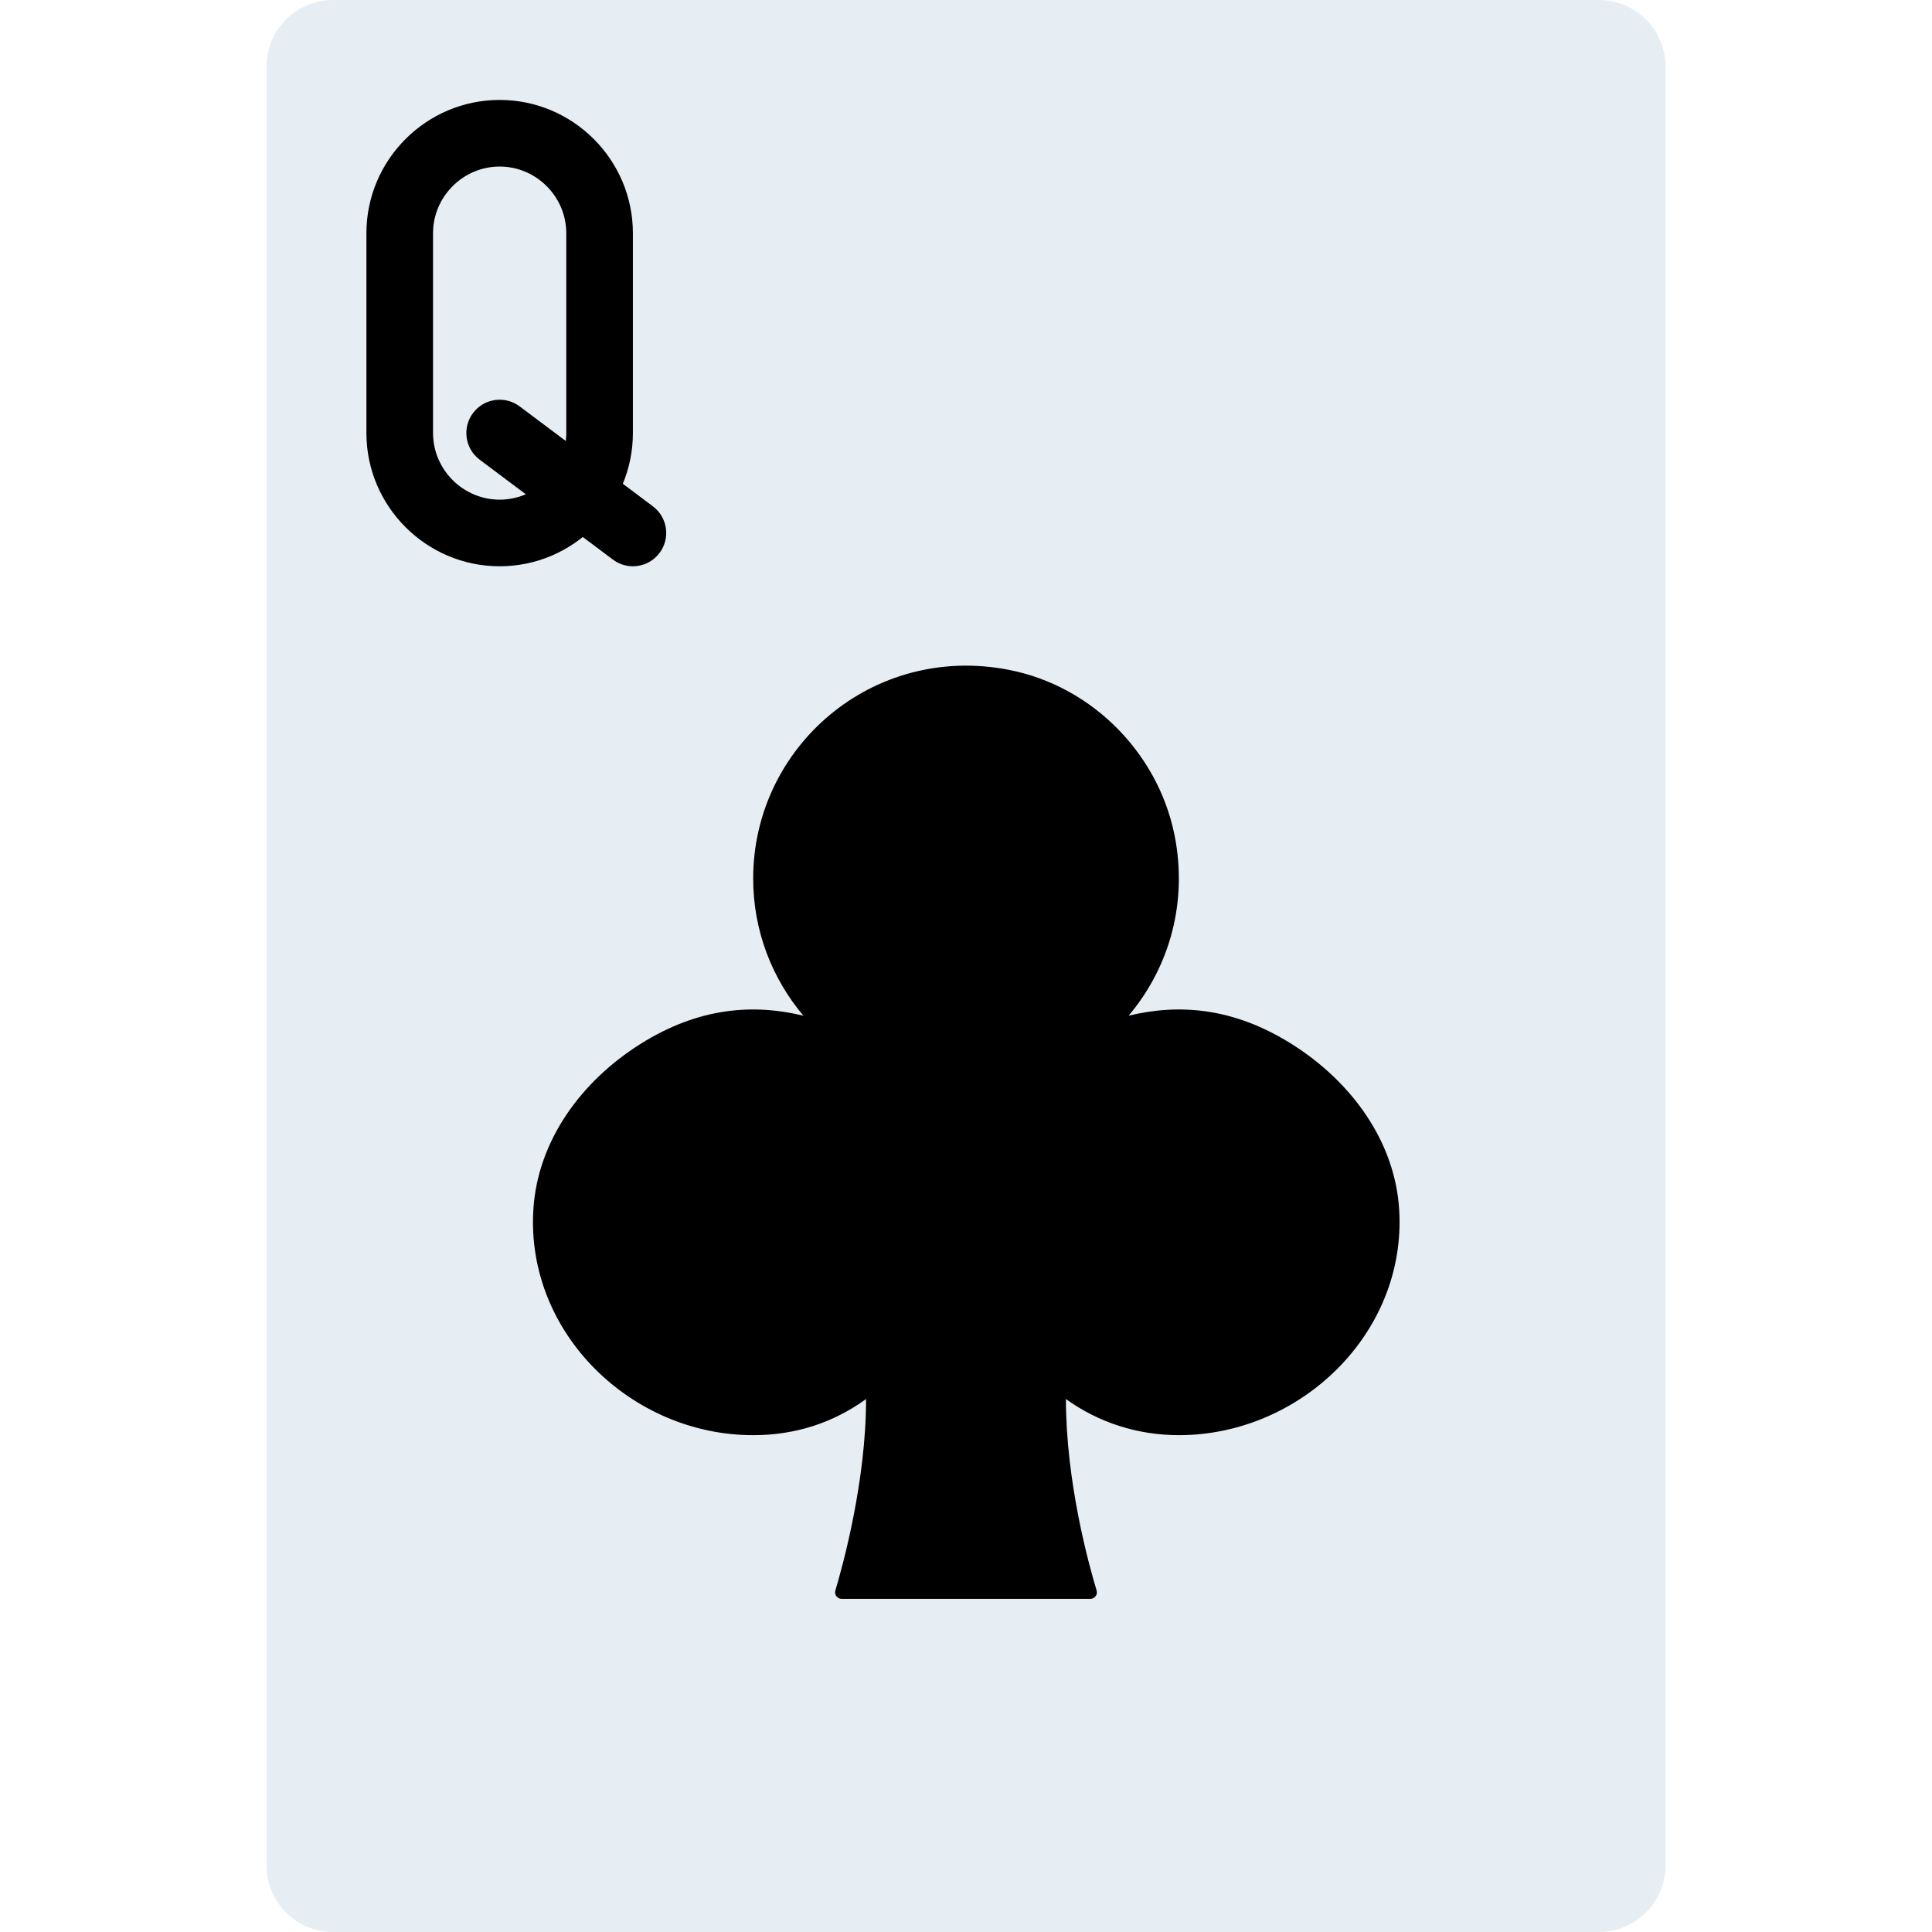
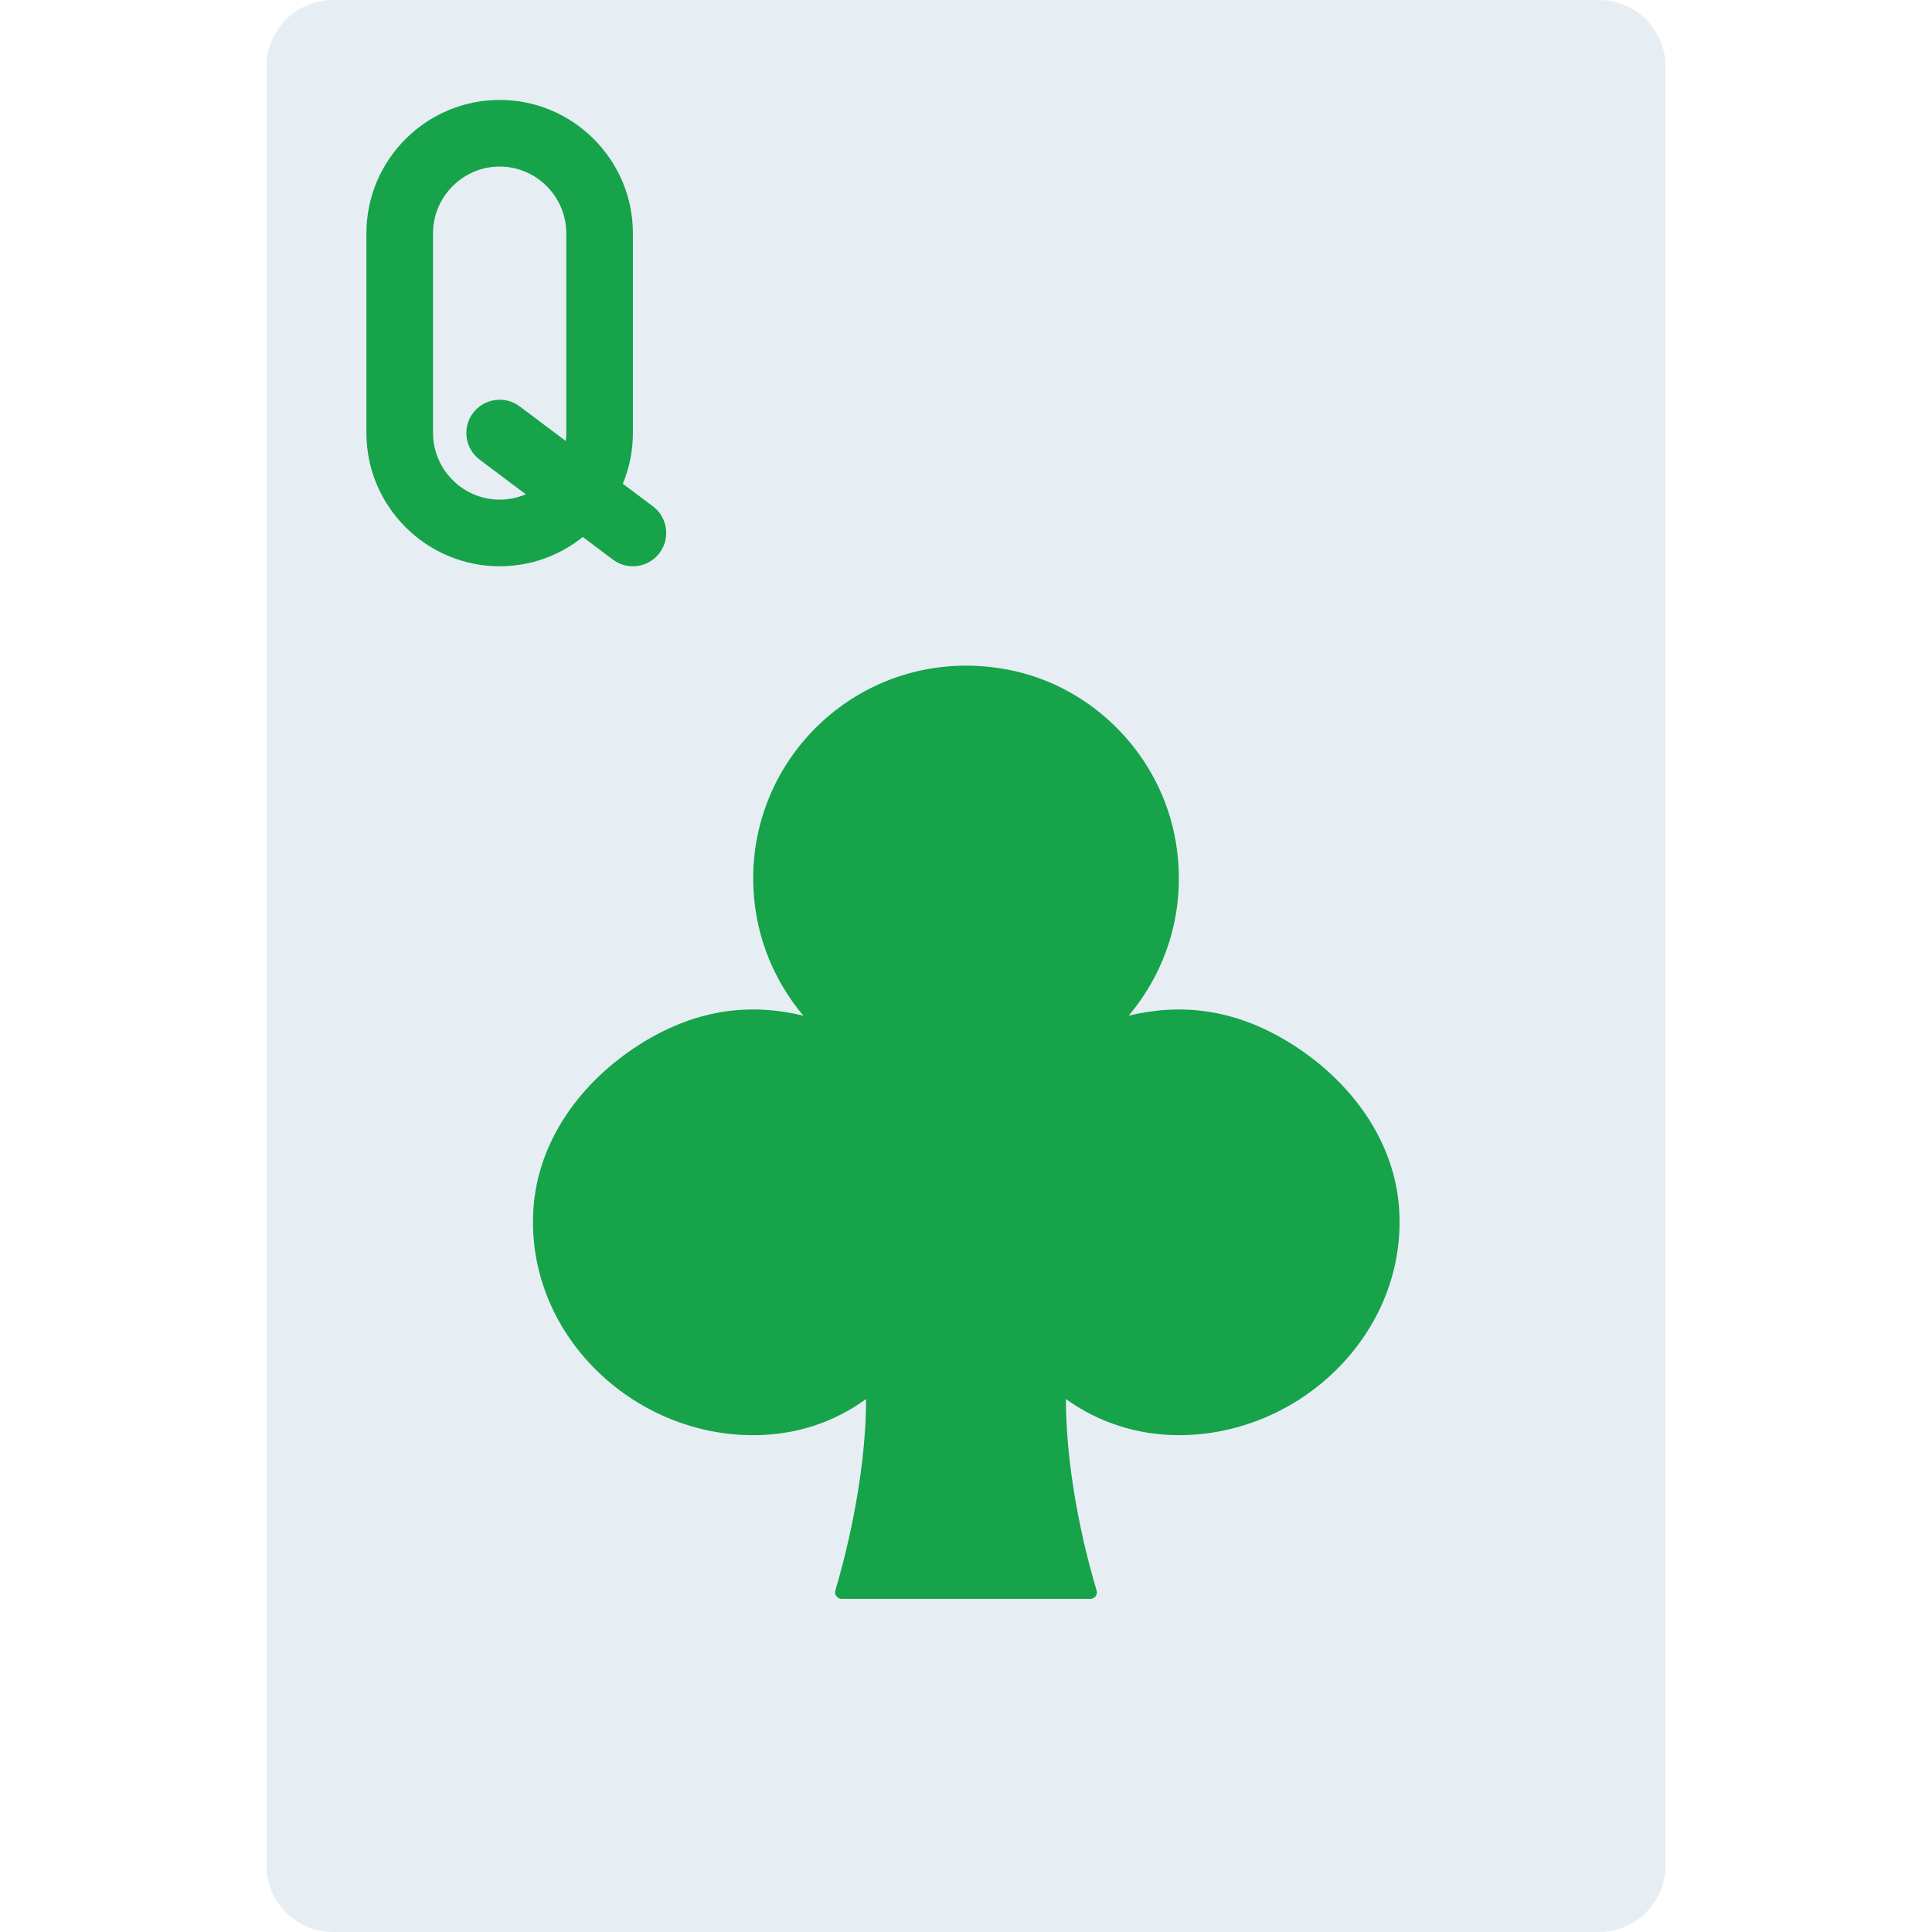
<svg xmlns="http://www.w3.org/2000/svg" height="800px" width="800px" version="1.1" id="Layer_1" viewBox="0 0 512 512" xml:space="preserve">
  <g>
    <path style="fill:#E6EEF4;" d="M423.724,0H88.276c-9.754,0-17.655,7.901-17.655,17.655v476.69c0,9.754,7.901,17.655,17.655,17.655   h335.448c9.754,0,17.655-7.901,17.655-17.655V17.655C441.379,7.901,433.479,0,423.724,0" />
    <g>
-       <path d="M282.483,370.759c0,21.91,6.038,43.82,8.13,50.732c0.344,1.139-0.521,2.233-1.704,2.233h-65.827    c-1.183,0-2.039-1.095-1.704-2.225c2.074-6.947,8.139-29.096,8.139-50.741c-8.73,6.321-18.803,9.578-29.917,9.578    c-32.274,0-60.275-27.101-58.253-59.78c1.13-18.379,12.835-34.145,28.425-43.926c15.651-9.825,30.164-10.611,43.14-7.459    c-8.298-9.825-13.312-22.502-13.312-36.361c0-34.834,31.576-62.296,67.663-55.314c22.59,4.361,40.536,22.925,44.332,45.612    c2.948,17.602-2.304,33.986-12.5,46.062c13.065-3.169,27.692-2.348,43.467,7.662c15.519,9.852,27.18,25.582,28.248,43.926    c1.889,32.591-26.2,59.577-58.403,59.577C301.444,380.337,291.046,376.947,282.483,370.759" />
-       <path d="M97.103,61.793v52.966c0,19.441,15.869,35.31,35.31,35.31s35.31-15.869,35.31-35.31V61.793    c0-19.441-15.869-35.31-35.31-35.31S97.103,42.352,97.103,61.793z M150.069,61.793v52.966c0,9.69-7.965,17.655-17.655,17.655    c-9.69,0-17.655-7.965-17.655-17.655V61.793c0-9.69,7.965-17.655,17.655-17.655C142.104,44.138,150.069,52.103,150.069,61.793z" />
-       <path d="M162.428,148.303c3.9,2.925,9.433,2.135,12.359-1.766c2.925-3.9,2.135-9.433-1.766-12.359l-35.31-26.483    c-3.9-2.925-9.433-2.135-12.359,1.766c-2.925,3.9-2.135,9.433,1.766,12.359L162.428,148.303z" />
+       <path style="fill:#16A34A" d="M282.483,370.759c0,21.91,6.038,43.82,8.13,50.732c0.344,1.139-0.521,2.233-1.704,2.233h-65.827    c-1.183,0-2.039-1.095-1.704-2.225c2.074-6.947,8.139-29.096,8.139-50.741c-8.73,6.321-18.803,9.578-29.917,9.578    c-32.274,0-60.275-27.101-58.253-59.78c1.13-18.379,12.835-34.145,28.425-43.926c15.651-9.825,30.164-10.611,43.14-7.459    c-8.298-9.825-13.312-22.502-13.312-36.361c0-34.834,31.576-62.296,67.663-55.314c22.59,4.361,40.536,22.925,44.332,45.612    c2.948,17.602-2.304,33.986-12.5,46.062c13.065-3.169,27.692-2.348,43.467,7.662c15.519,9.852,27.18,25.582,28.248,43.926    c1.889,32.591-26.2,59.577-58.403,59.577C301.444,380.337,291.046,376.947,282.483,370.759" />
+       <path style="fill:#16A34A" d="M97.103,61.793v52.966c0,19.441,15.869,35.31,35.31,35.31s35.31-15.869,35.31-35.31V61.793    c0-19.441-15.869-35.31-35.31-35.31S97.103,42.352,97.103,61.793z M150.069,61.793v52.966c0,9.69-7.965,17.655-17.655,17.655    c-9.69,0-17.655-7.965-17.655-17.655V61.793c0-9.69,7.965-17.655,17.655-17.655C142.104,44.138,150.069,52.103,150.069,61.793z" />
+       <path style="fill:#16A34A" d="M162.428,148.303c3.9,2.925,9.433,2.135,12.359-1.766c2.925-3.9,2.135-9.433-1.766-12.359l-35.31-26.483    c-3.9-2.925-9.433-2.135-12.359,1.766c-2.925,3.9-2.135,9.433,1.766,12.359L162.428,148.303z" />
    </g>
  </g>
</svg>
